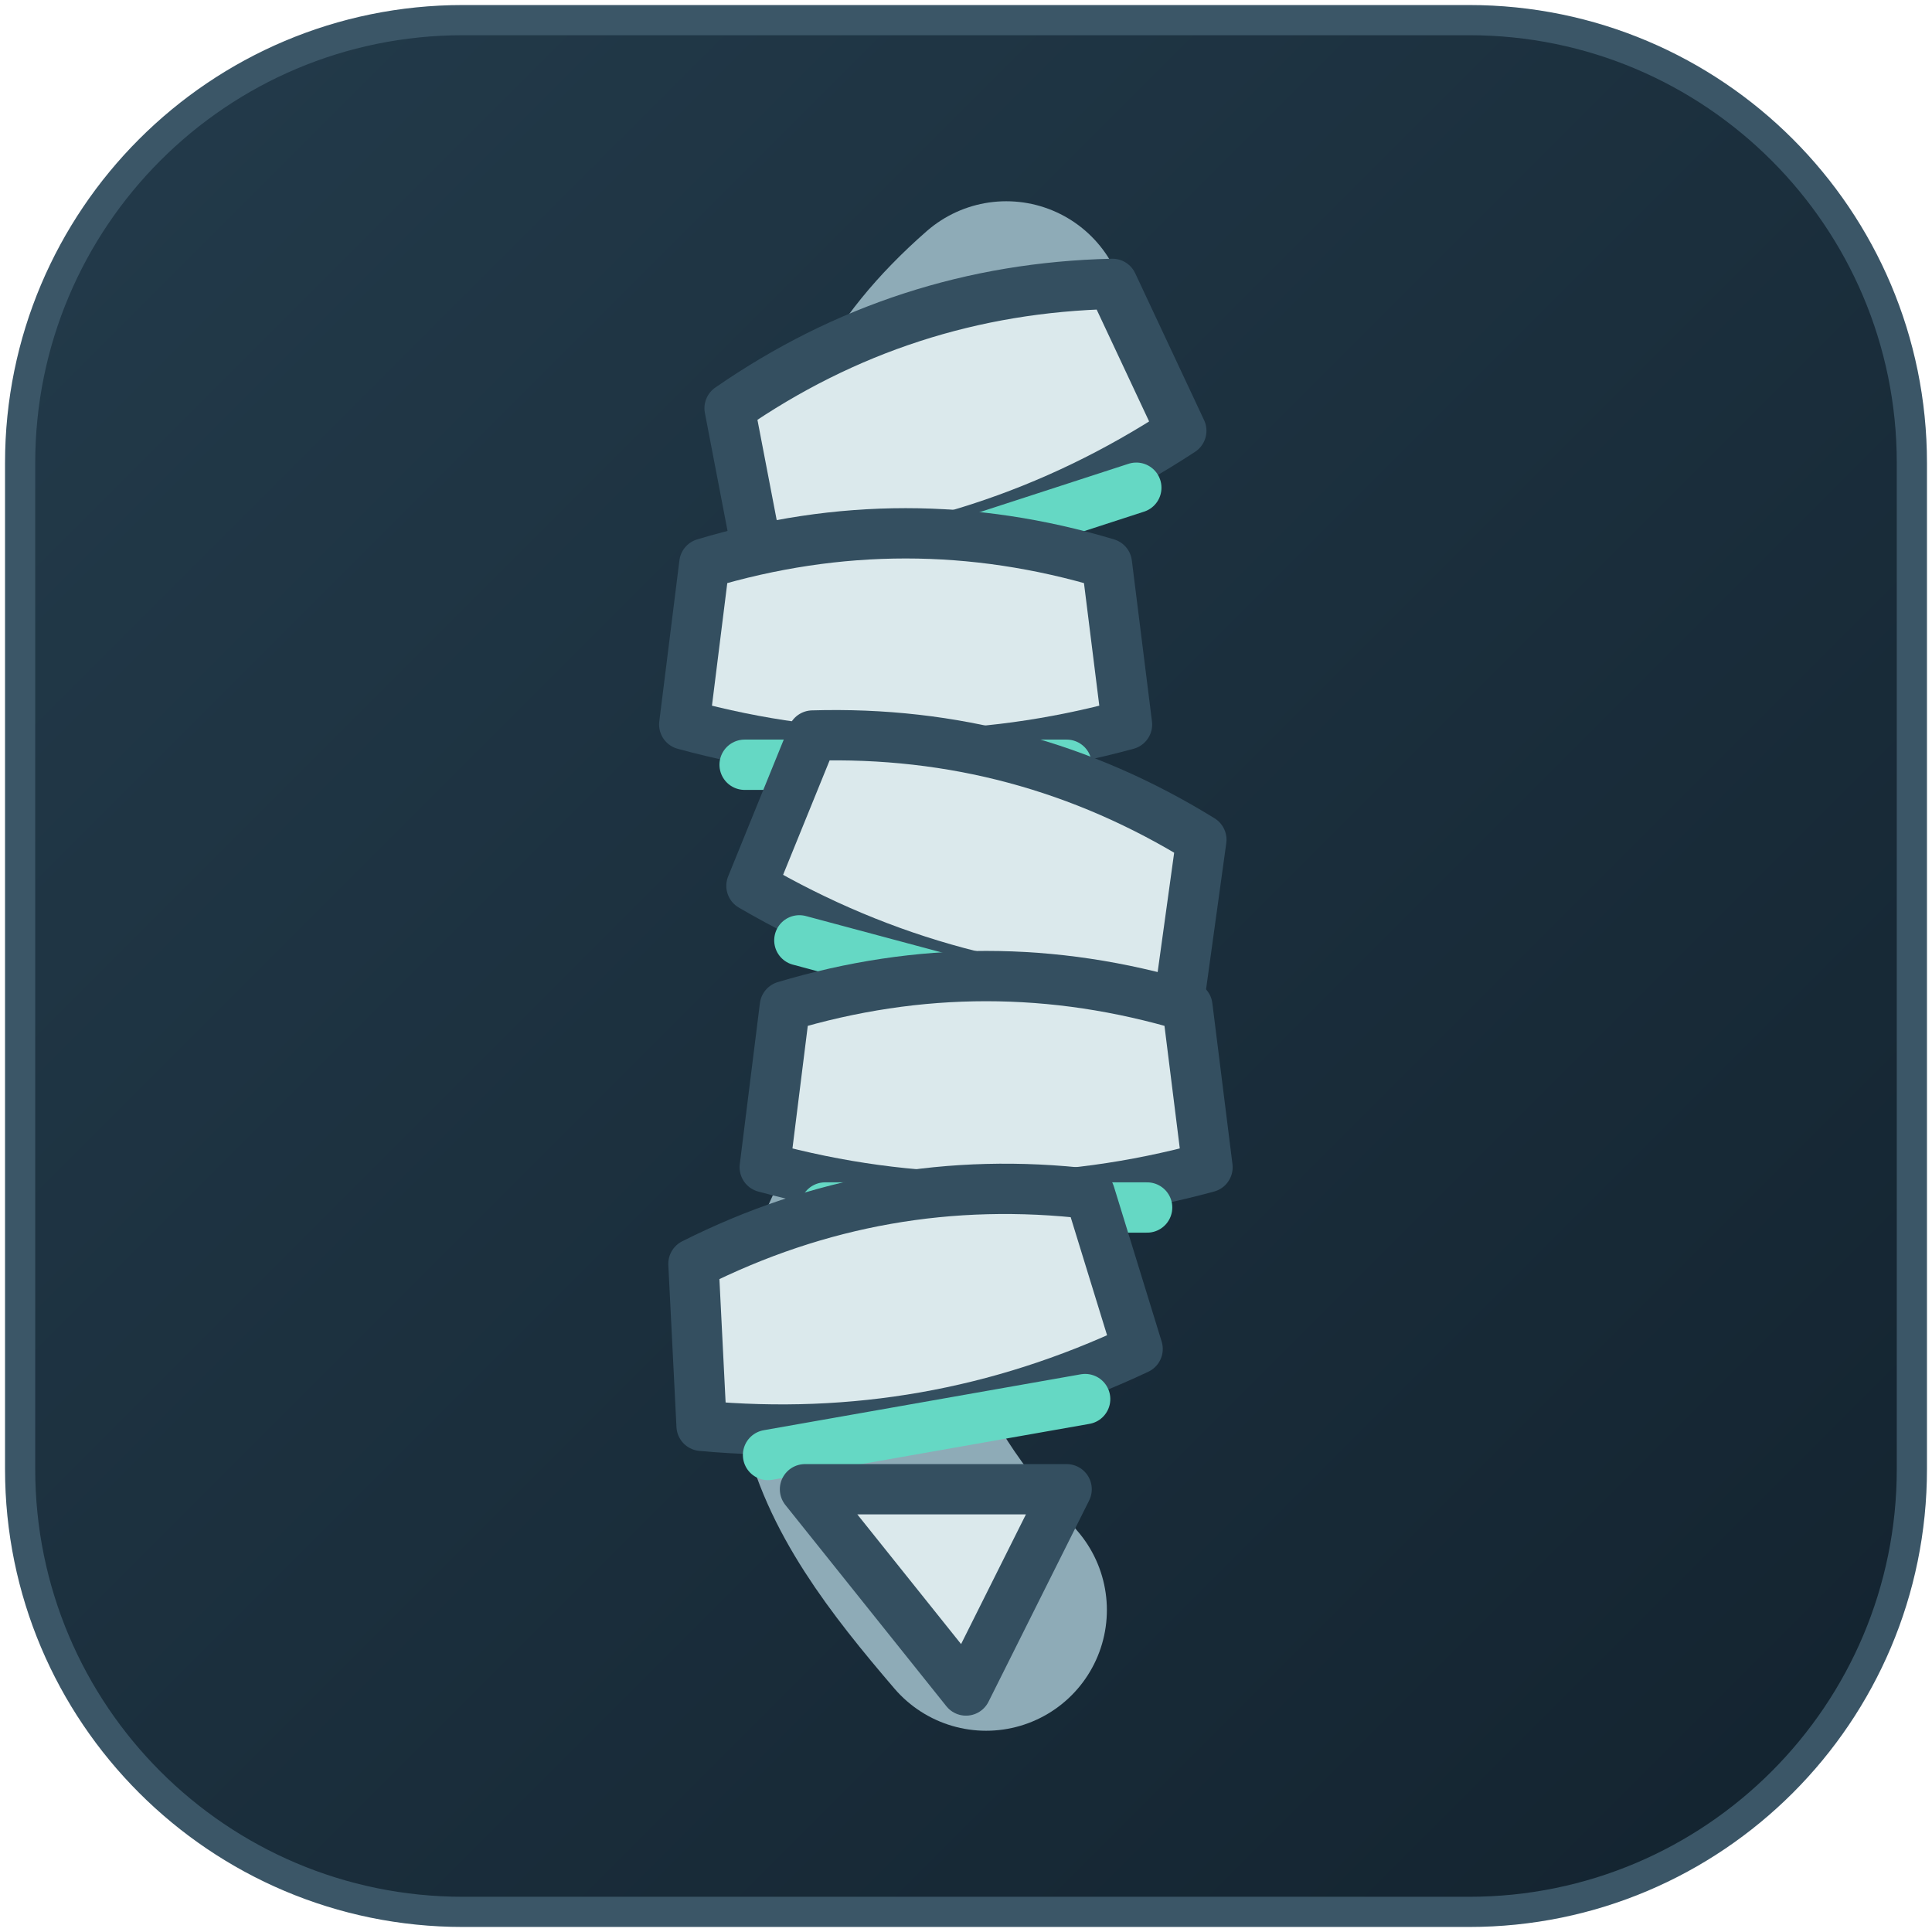
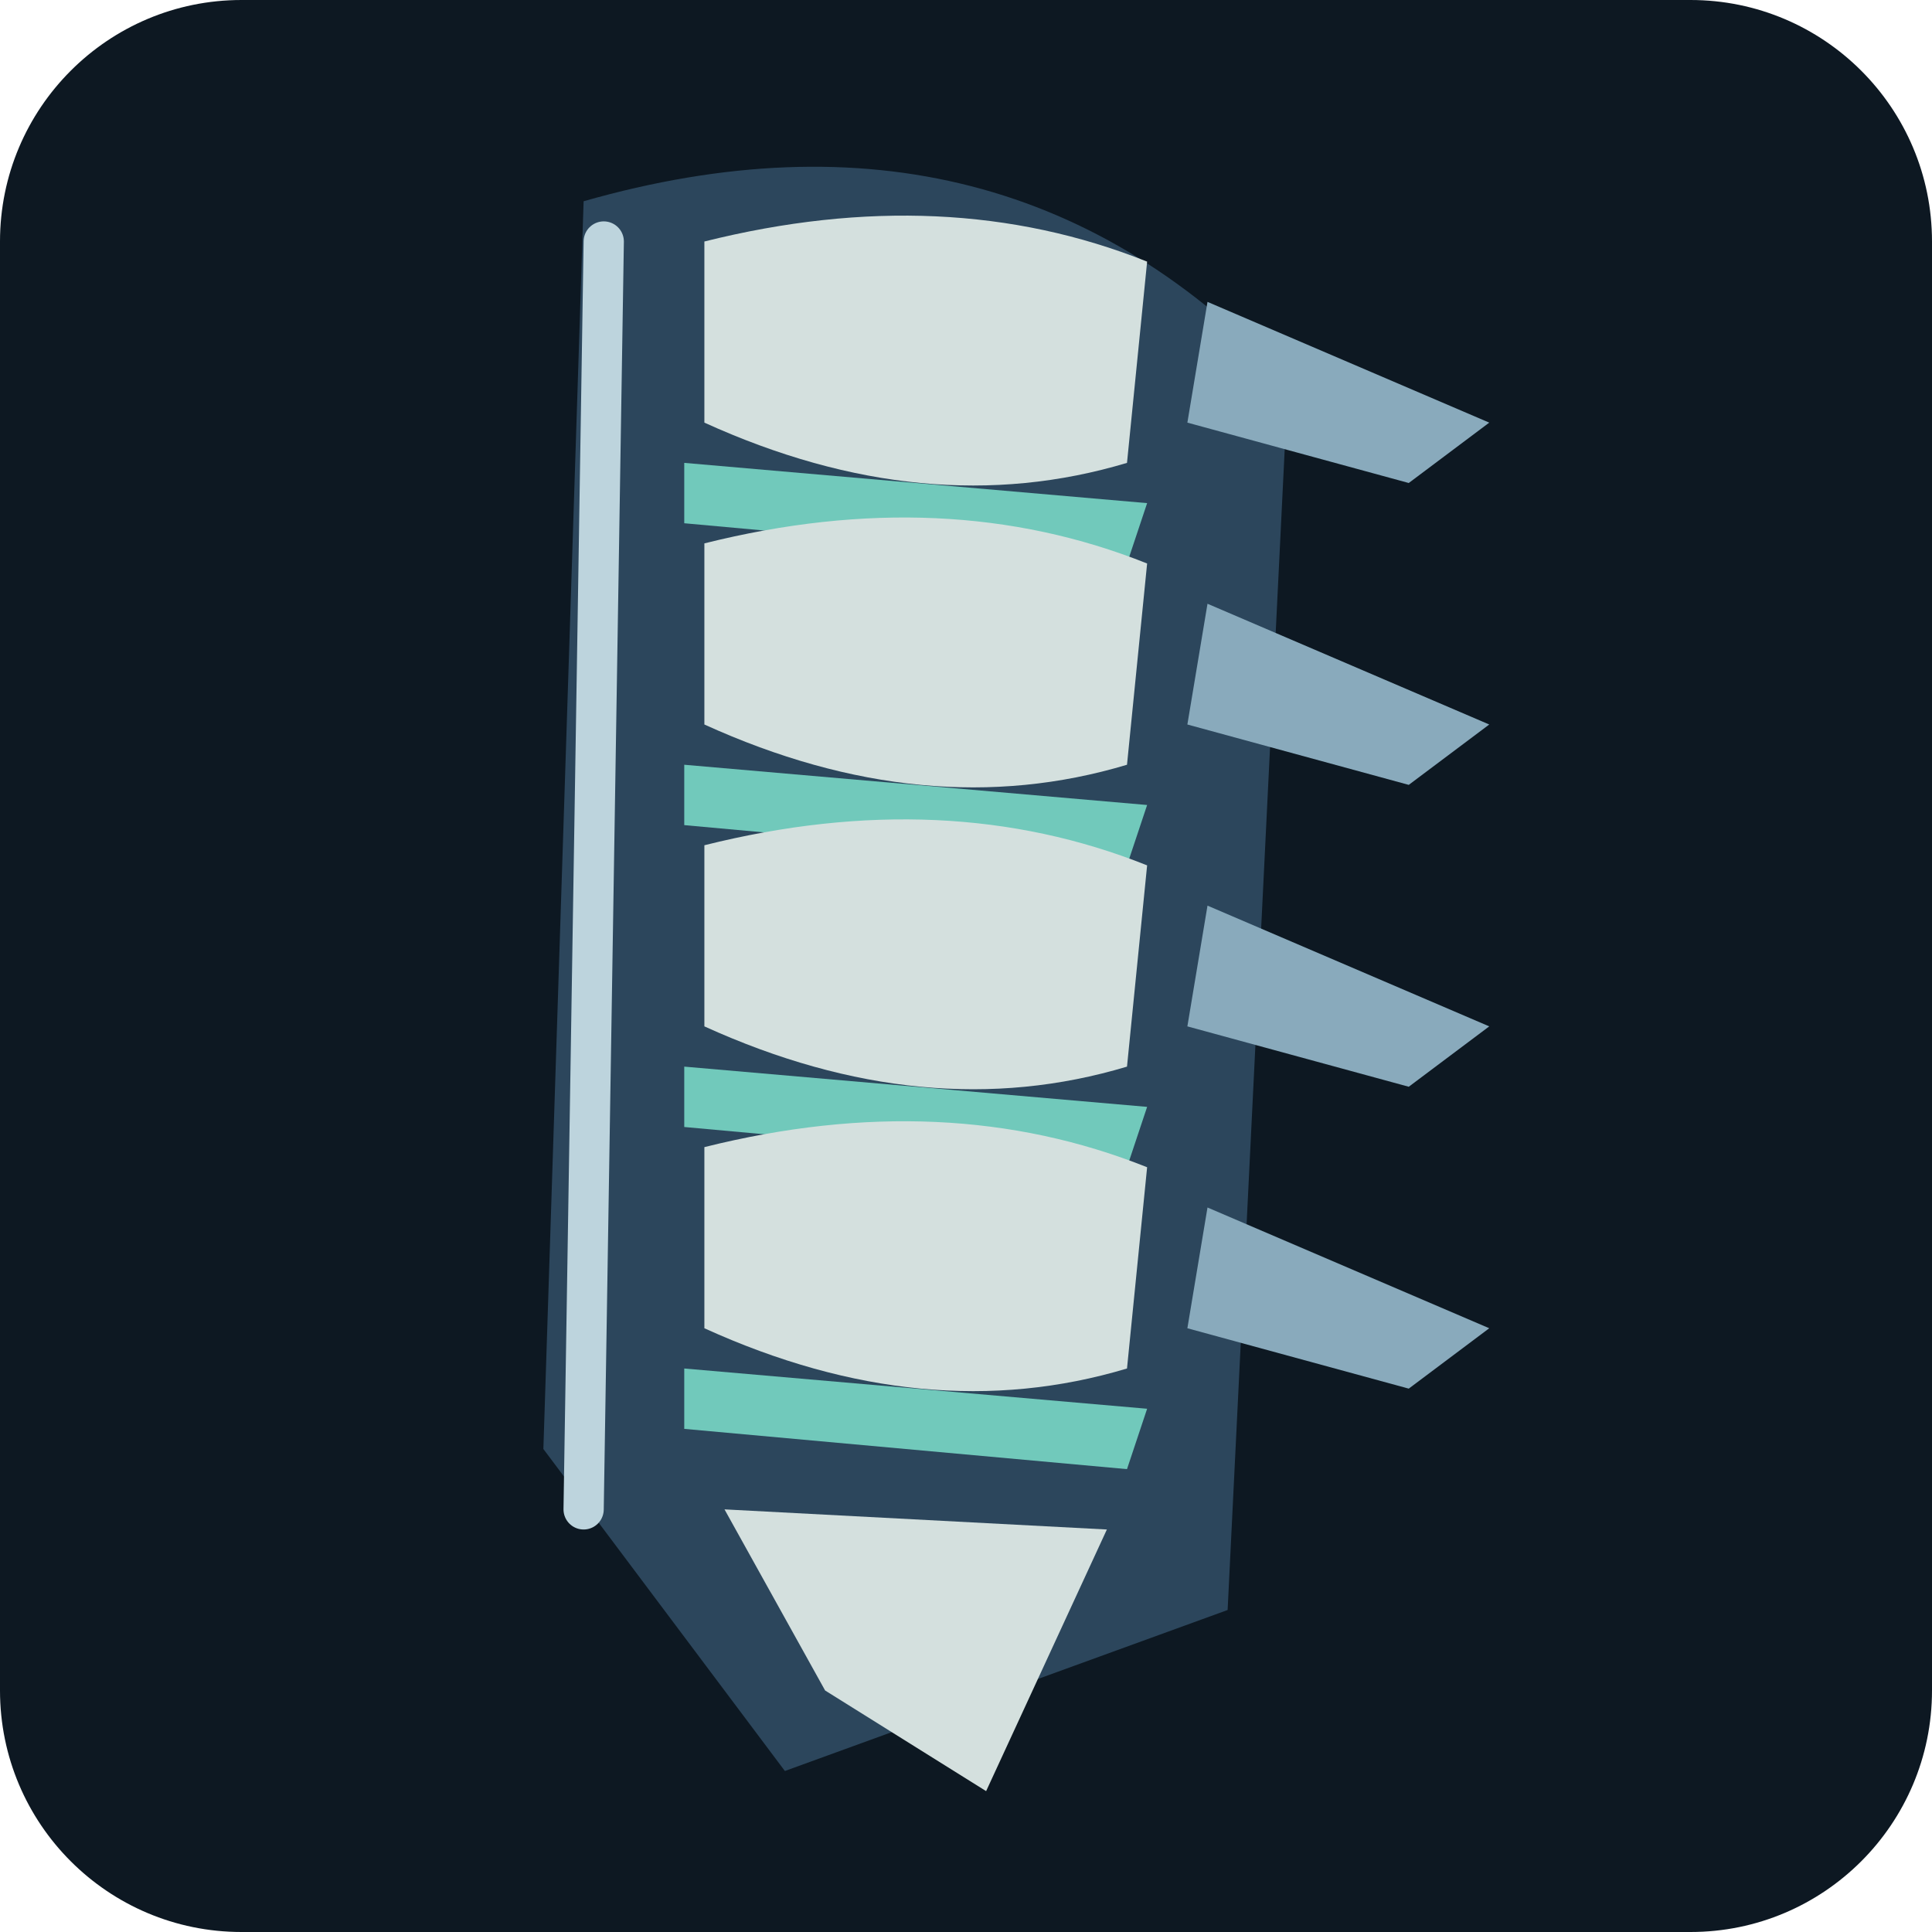
- <svg xmlns="http://www.w3.org/2000/svg" width="96" height="96" viewBox="0 0 96 96" data-style="atlas-anatomy-163">
-   <defs>
-     <linearGradient id="tile" x2="1" y2="1">
-       <stop stop-color="#233B4B" />
-       <stop offset="1" stop-color="#13232F" />
-     </linearGradient>
-   </defs>
-   <rect x="1" y="1" width="94" height="94" rx="22" fill="url(#tile)" stroke="#3B5667" stroke-width="1.5" />
-   <g>
-     <path d="M50 16C34 30 59 42 47 57C39 67 43 73 49 80" fill="none" stroke="#8EABB7" stroke-width="12" stroke-linecap="round" stroke-linejoin="round" />
-     <g transform="translate(47 21) rotate(-18)">
-       <path d="M-10-4Q0-7 10-4L11 4Q0 7-11 4Z" fill="#DBE9EC" stroke="#344F60" stroke-width="2.5" stroke-linecap="round" stroke-linejoin="round" />
-       <path d="M-8 6L8 6" fill="none" stroke="#65D8C4" stroke-width="2.5" stroke-linecap="round" stroke-linejoin="round" />
-     </g>
-     <g transform="translate(45 32) rotate(0)">
-       <path d="M-10-4Q0-7 10-4L11 4Q0 7-11 4Z" fill="#DBE9EC" stroke="#344F60" stroke-width="2.5" stroke-linecap="round" stroke-linejoin="round" />
-       <path d="M-8 6L8 6" fill="none" stroke="#65D8C4" stroke-width="2.5" stroke-linecap="round" stroke-linejoin="round" />
-     </g>
-     <g transform="translate(49 43) rotate(15)">
-       <path d="M-10-4Q0-7 10-4L11 4Q0 7-11 4Z" fill="#DBE9EC" stroke="#344F60" stroke-width="2.5" stroke-linecap="round" stroke-linejoin="round" />
-       <path d="M-8 6L8 6" fill="none" stroke="#65D8C4" stroke-width="2.5" stroke-linecap="round" stroke-linejoin="round" />
-     </g>
-     <g transform="translate(49 54) rotate(0)">
-       <path d="M-10-4Q0-7 10-4L11 4Q0 7-11 4Z" fill="#DBE9EC" stroke="#344F60" stroke-width="2.5" stroke-linecap="round" stroke-linejoin="round" />
-       <path d="M-8 6L8 6" fill="none" stroke="#65D8C4" stroke-width="2.5" stroke-linecap="round" stroke-linejoin="round" />
-     </g>
-     <g transform="translate(45 65) rotate(-10)">
-       <path d="M-10-4Q0-7 10-4L11 4Q0 7-11 4Z" fill="#DBE9EC" stroke="#344F60" stroke-width="2.5" stroke-linecap="round" stroke-linejoin="round" />
-       <path d="M-8 6L8 6" fill="none" stroke="#65D8C4" stroke-width="2.5" stroke-linecap="round" stroke-linejoin="round" />
-     </g>
-     <path d="M40 74L53 74L48 84Z" fill="#DBE9EC" stroke="#344F60" stroke-width="2.5" stroke-linecap="round" stroke-linejoin="round" />
-   </g>
+ <svg xmlns="http://www.w3.org/2000/svg" width="96" height="96" viewBox="0 0 96 96" data-style="atlas-illustration-218">
+   <rect width="96" height="96" rx="12" fill="#0d1822" />
+   <path d="M29 10Q50 4 64 19L61 80L39 88L27 72Z" fill="#2c465c" />
+   <path d="M35 12Q47 9 57 13L56 23Q46 26 35 21Z" fill="#d4e0de" />
+   <path d="M34 23L57 25L56 28L34 26Z" fill="#71c9bb" />
+   <path d="M60 15L74 21L70 24L59 21Z" fill="#89aabc" />
+   <path d="M35 27Q47 24 57 28L56 38Q46 41 35 36Z" fill="#d4e0de" />
+   <path d="M34 38L57 40L56 43L34 41Z" fill="#71c9bb" />
+   <path d="M60 30L74 36L70 39L59 36Z" fill="#89aabc" />
+   <path d="M35 42Q47 39 57 43L56 53Q46 56 35 51Z" fill="#d4e0de" />
+   <path d="M34 53L57 55L56 58L34 56Z" fill="#71c9bb" />
+   <path d="M60 45L74 51L70 54L59 51Z" fill="#89aabc" />
+   <path d="M35 57Q47 54 57 58L56 68Q46 71 35 66Z" fill="#d4e0de" />
+   <path d="M34 68L57 70L56 73L34 71Z" fill="#71c9bb" />
+   <path d="M60 60L74 66L70 69L59 66Z" fill="#89aabc" />
+   <path d="M36 75L55 76L49 89L41 84Z" fill="#d4e0de" />
+   <path d="M30 12L29 75" fill="none" stroke="#bdd4dd" stroke-width="2" stroke-linecap="round" stroke-linejoin="round" />
</svg>
